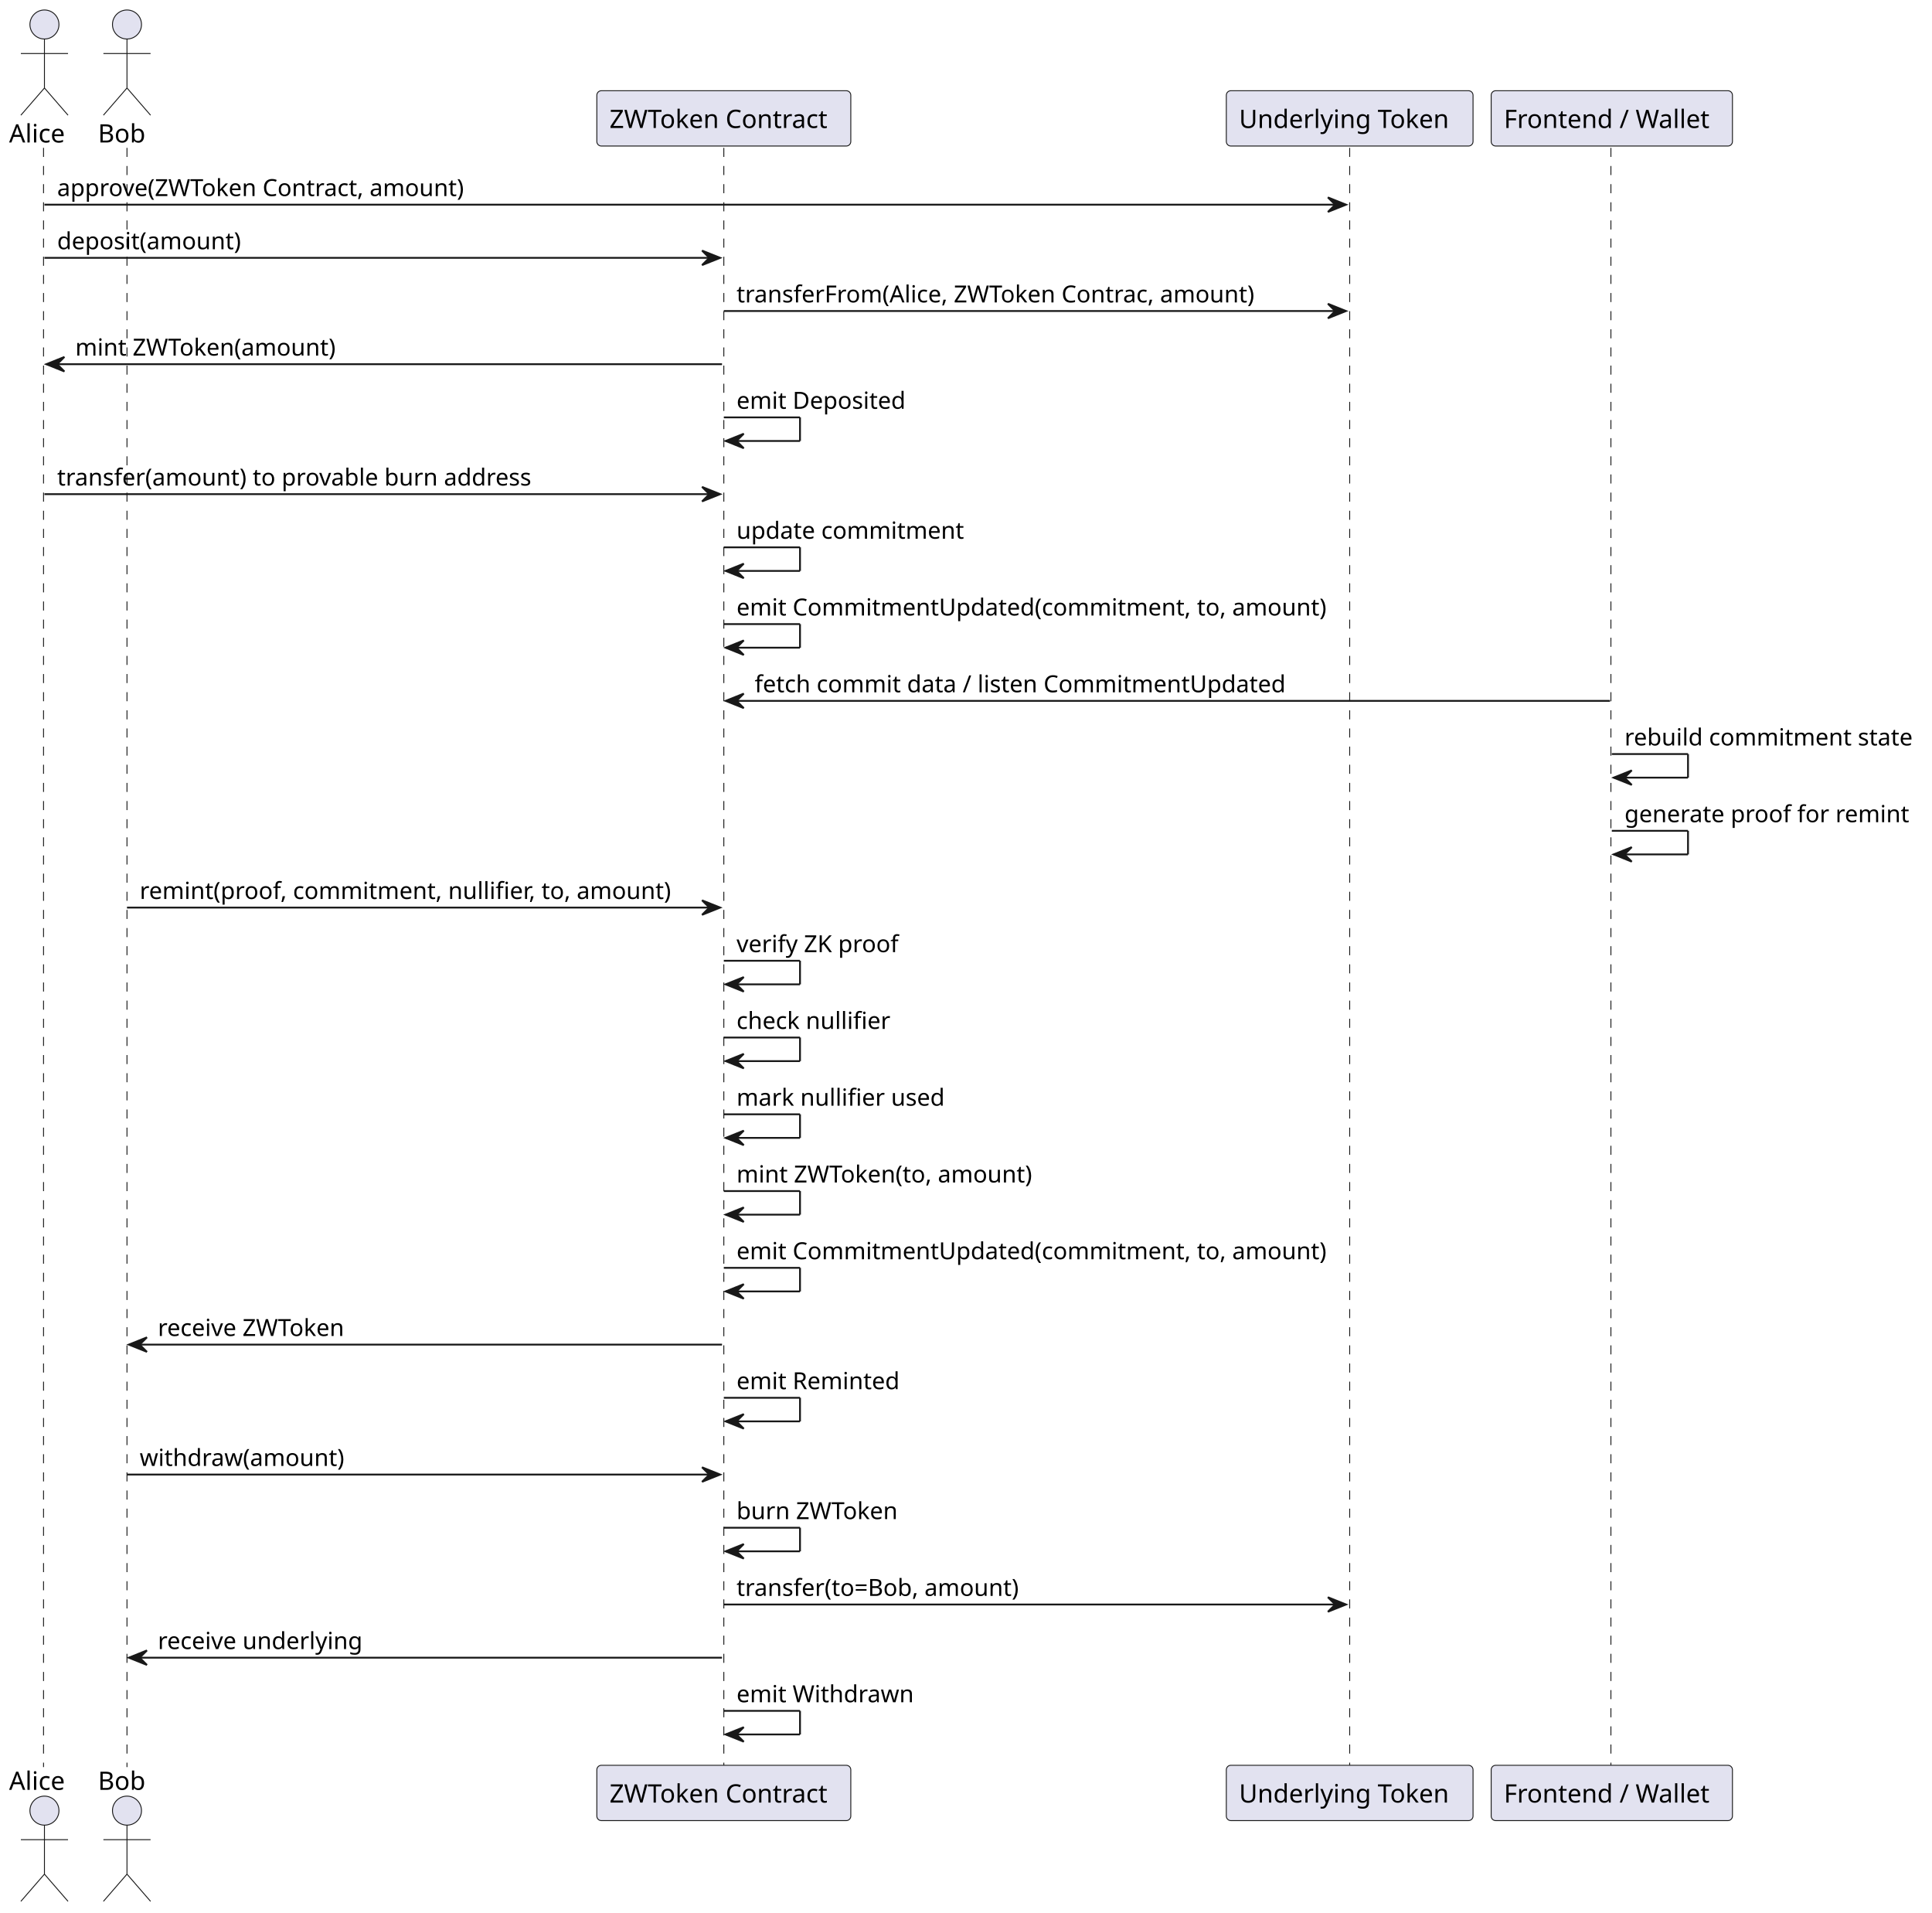
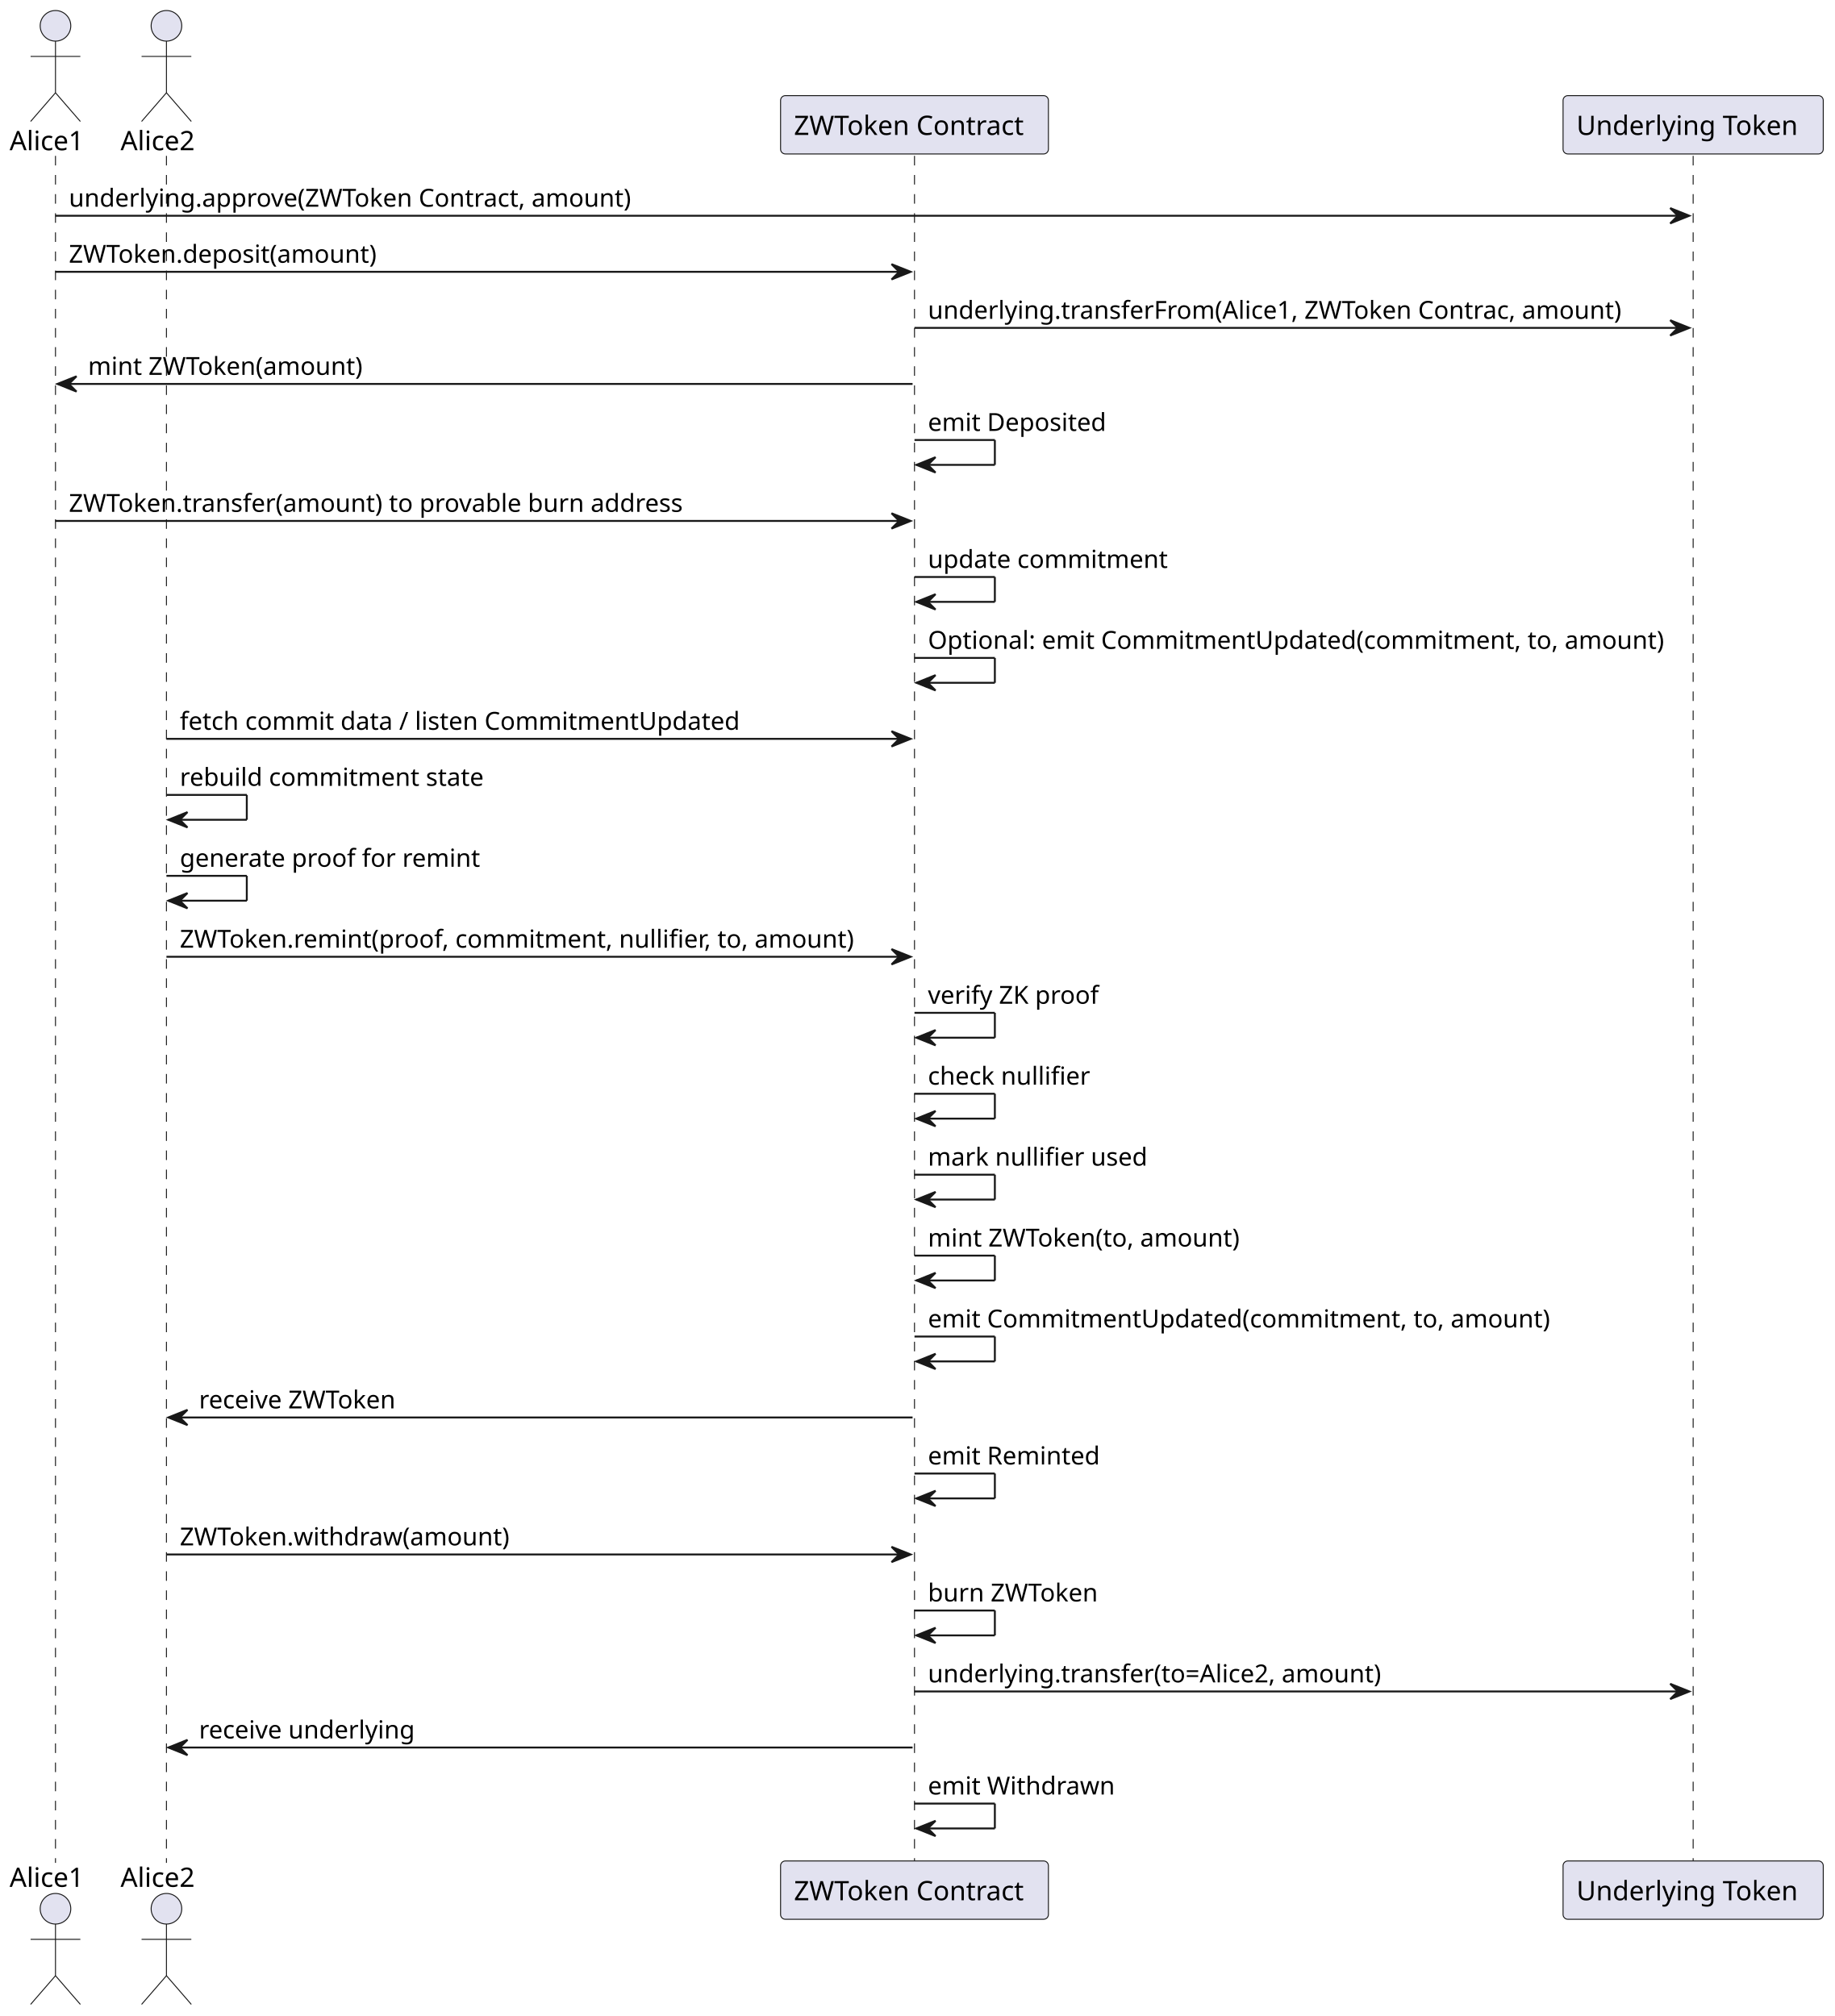
- <svg xmlns="http://www.w3.org/2000/svg" contentStyleType="text/css" height="1054px" preserveAspectRatio="none" style="width:1065px;height:1054px;background:#FFFFFF;" version="1.1" viewBox="0 0 1065 1054" width="1065px" zoomAndPan="magnify">
+ <svg xmlns="http://www.w3.org/2000/svg" contentStyleType="text/css" height="1054px" preserveAspectRatio="none" style="width:959px;height:1054px;background:#FFFFFF;" version="1.1" viewBox="0 0 959 1054" width="959px" zoomAndPan="magnify">
  <defs />
  <g>
-     <line style="stroke:#181818;stroke-width:0.5;stroke-dasharray:5.0,5.0;" x1="24" x2="24" y1="81.488" y2="973.941" />
-     <line style="stroke:#181818;stroke-width:0.5;stroke-dasharray:5.0,5.0;" x1="70" x2="70" y1="81.488" y2="973.941" />
-     <line style="stroke:#181818;stroke-width:0.5;stroke-dasharray:5.0,5.0;" x1="399" x2="399" y1="81.488" y2="973.941" />
-     <line style="stroke:#181818;stroke-width:0.5;stroke-dasharray:5.0,5.0;" x1="744" x2="744" y1="81.488" y2="973.941" />
-     <line style="stroke:#181818;stroke-width:0.5;stroke-dasharray:5.0,5.0;" x1="888" x2="888" y1="81.488" y2="973.941" />
-     <text fill="#000000" font-family="sans-serif" font-size="14" lengthAdjust="spacing" textLength="33" x="5" y="78.535">Alice</text>
-     <ellipse cx="24.5" cy="13.5" fill="#E2E2F0" rx="8" ry="8" style="stroke:#181818;stroke-width:0.5;" />
-     <path d="M24.5,21.5 L24.5,48.5 M11.5,29.5 L37.5,29.5 M24.5,48.5 L11.5,63.5 M24.5,48.5 L37.5,63.5 " fill="none" style="stroke:#181818;stroke-width:0.5;" />
-     <text fill="#000000" font-family="sans-serif" font-size="14" lengthAdjust="spacing" textLength="33" x="5" y="986.477">Alice</text>
-     <ellipse cx="24.5" cy="997.93" fill="#E2E2F0" rx="8" ry="8" style="stroke:#181818;stroke-width:0.5;" />
-     <path d="M24.5,1005.93 L24.5,1032.93 M11.5,1013.93 L37.5,1013.93 M24.5,1032.93 L11.5,1047.93 M24.5,1032.93 L37.5,1047.93 " fill="none" style="stroke:#181818;stroke-width:0.5;" />
-     <text fill="#000000" font-family="sans-serif" font-size="14" lengthAdjust="spacing" textLength="26" x="54" y="78.535">Bob</text>
-     <ellipse cx="70" cy="13.5" fill="#E2E2F0" rx="8" ry="8" style="stroke:#181818;stroke-width:0.5;" />
-     <path d="M70,21.5 L70,48.5 M57,29.5 L83,29.5 M70,48.5 L57,63.5 M70,48.5 L83,63.5 " fill="none" style="stroke:#181818;stroke-width:0.5;" />
-     <text fill="#000000" font-family="sans-serif" font-size="14" lengthAdjust="spacing" textLength="26" x="54" y="986.477">Bob</text>
-     <ellipse cx="70" cy="997.93" fill="#E2E2F0" rx="8" ry="8" style="stroke:#181818;stroke-width:0.5;" />
-     <path d="M70,1005.93 L70,1032.93 M57,1013.93 L83,1013.93 M70,1032.93 L57,1047.93 M70,1032.93 L83,1047.93 " fill="none" style="stroke:#181818;stroke-width:0.5;" />
-     <rect fill="#E2E2F0" height="30.488" rx="2.5" ry="2.5" style="stroke:#181818;stroke-width:0.5;" width="140" x="329" y="50" />
-     <text fill="#000000" font-family="sans-serif" font-size="14" lengthAdjust="spacing" textLength="126" x="336" y="70.535">ZWToken Contract</text>
-     <rect fill="#E2E2F0" height="30.488" rx="2.5" ry="2.5" style="stroke:#181818;stroke-width:0.5;" width="140" x="329" y="972.941" />
-     <text fill="#000000" font-family="sans-serif" font-size="14" lengthAdjust="spacing" textLength="126" x="336" y="993.477">ZWToken Contract</text>
-     <rect fill="#E2E2F0" height="30.488" rx="2.5" ry="2.5" style="stroke:#181818;stroke-width:0.5;" width="136" x="676" y="50" />
-     <text fill="#000000" font-family="sans-serif" font-size="14" lengthAdjust="spacing" textLength="122" x="683" y="70.535">Underlying Token</text>
-     <rect fill="#E2E2F0" height="30.488" rx="2.5" ry="2.5" style="stroke:#181818;stroke-width:0.5;" width="136" x="676" y="972.941" />
-     <text fill="#000000" font-family="sans-serif" font-size="14" lengthAdjust="spacing" textLength="122" x="683" y="993.477">Underlying Token</text>
-     <rect fill="#E2E2F0" height="30.488" rx="2.5" ry="2.5" style="stroke:#181818;stroke-width:0.5;" width="133" x="822" y="50" />
-     <text fill="#000000" font-family="sans-serif" font-size="14" lengthAdjust="spacing" textLength="119" x="829" y="70.535">Frontend / Wallet</text>
-     <rect fill="#E2E2F0" height="30.488" rx="2.5" ry="2.5" style="stroke:#181818;stroke-width:0.5;" width="133" x="822" y="972.941" />
-     <text fill="#000000" font-family="sans-serif" font-size="14" lengthAdjust="spacing" textLength="119" x="829" y="993.477">Frontend / Wallet</text>
-     <polygon fill="#181818" points="732,108.799,742,112.799,732,116.799,736,112.799" style="stroke:#181818;stroke-width:1.0;" />
-     <line style="stroke:#181818;stroke-width:1.0;" x1="24.5" x2="738" y1="112.799" y2="112.799" />
-     <text fill="#000000" font-family="sans-serif" font-size="13" lengthAdjust="spacing" textLength="230" x="31.5" y="108.057">approve(ZWToken Contract, amount)</text>
-     <polygon fill="#181818" points="387,138.109,397,142.109,387,146.109,391,142.109" style="stroke:#181818;stroke-width:1.0;" />
-     <line style="stroke:#181818;stroke-width:1.0;" x1="24.5" x2="393" y1="142.109" y2="142.109" />
-     <text fill="#000000" font-family="sans-serif" font-size="13" lengthAdjust="spacing" textLength="103" x="31.5" y="137.367">deposit(amount)</text>
-     <polygon fill="#181818" points="732,167.42,742,171.42,732,175.42,736,171.42" style="stroke:#181818;stroke-width:1.0;" />
-     <line style="stroke:#181818;stroke-width:1.0;" x1="399" x2="738" y1="171.42" y2="171.42" />
-     <text fill="#000000" font-family="sans-serif" font-size="13" lengthAdjust="spacing" textLength="295" x="406" y="166.678">transferFrom(Alice, ZWToken Contrac, amount)</text>
-     <polygon fill="#181818" points="35.5,196.731,25.5,200.731,35.5,204.731,31.5,200.731" style="stroke:#181818;stroke-width:1.0;" />
-     <line style="stroke:#181818;stroke-width:1.0;" x1="29.5" x2="398" y1="200.731" y2="200.731" />
-     <text fill="#000000" font-family="sans-serif" font-size="13" lengthAdjust="spacing" textLength="147" x="41.5" y="195.988">mint ZWToken(amount)</text>
-     <line style="stroke:#181818;stroke-width:1.0;" x1="399" x2="441" y1="230.041" y2="230.041" />
-     <line style="stroke:#181818;stroke-width:1.0;" x1="441" x2="441" y1="230.041" y2="243.041" />
-     <line style="stroke:#181818;stroke-width:1.0;" x1="400" x2="441" y1="243.041" y2="243.041" />
-     <polygon fill="#181818" points="410,239.041,400,243.041,410,247.041,406,243.041" style="stroke:#181818;stroke-width:1.0;" />
-     <text fill="#000000" font-family="sans-serif" font-size="13" lengthAdjust="spacing" textLength="96" x="406" y="225.299">emit Deposited</text>
-     <polygon fill="#181818" points="387,268.352,397,272.352,387,276.352,391,272.352" style="stroke:#181818;stroke-width:1.0;" />
-     <line style="stroke:#181818;stroke-width:1.0;" x1="24.5" x2="393" y1="272.352" y2="272.352" />
-     <text fill="#000000" font-family="sans-serif" font-size="13" lengthAdjust="spacing" textLength="266" x="31.5" y="267.609">transfer(amount) to provable burn address</text>
-     <line style="stroke:#181818;stroke-width:1.0;" x1="399" x2="441" y1="301.662" y2="301.662" />
-     <line style="stroke:#181818;stroke-width:1.0;" x1="441" x2="441" y1="301.662" y2="314.662" />
-     <line style="stroke:#181818;stroke-width:1.0;" x1="400" x2="441" y1="314.662" y2="314.662" />
-     <polygon fill="#181818" points="410,310.662,400,314.662,410,318.662,406,314.662" style="stroke:#181818;stroke-width:1.0;" />
-     <text fill="#000000" font-family="sans-serif" font-size="13" lengthAdjust="spacing" textLength="127" x="406" y="296.92">update commitment</text>
-     <line style="stroke:#181818;stroke-width:1.0;" x1="399" x2="441" y1="343.973" y2="343.973" />
-     <line style="stroke:#181818;stroke-width:1.0;" x1="441" x2="441" y1="343.973" y2="356.973" />
-     <line style="stroke:#181818;stroke-width:1.0;" x1="400" x2="441" y1="356.973" y2="356.973" />
-     <polygon fill="#181818" points="410,352.973,400,356.973,410,360.973,406,356.973" style="stroke:#181818;stroke-width:1.0;" />
-     <text fill="#000000" font-family="sans-serif" font-size="13" lengthAdjust="spacing" textLength="331" x="406" y="339.231">emit CommitmentUpdated(commitment, to, amount)</text>
-     <polygon fill="#181818" points="410,382.283,400,386.283,410,390.283,406,386.283" style="stroke:#181818;stroke-width:1.0;" />
-     <line style="stroke:#181818;stroke-width:1.0;" x1="404" x2="887.5" y1="386.283" y2="386.283" />
-     <text fill="#000000" font-family="sans-serif" font-size="13" lengthAdjust="spacing" textLength="303" x="416" y="381.541">fetch commit data / listen CommitmentUpdated</text>
-     <line style="stroke:#181818;stroke-width:1.0;" x1="888.5" x2="930.5" y1="415.594" y2="415.594" />
-     <line style="stroke:#181818;stroke-width:1.0;" x1="930.5" x2="930.5" y1="415.594" y2="428.594" />
-     <line style="stroke:#181818;stroke-width:1.0;" x1="889.5" x2="930.5" y1="428.594" y2="428.594" />
-     <polygon fill="#181818" points="899.5,424.594,889.5,428.594,899.5,432.594,895.5,428.594" style="stroke:#181818;stroke-width:1.0;" />
-     <text fill="#000000" font-family="sans-serif" font-size="13" lengthAdjust="spacing" textLength="163" x="895.5" y="410.852">rebuild commitment state</text>
-     <line style="stroke:#181818;stroke-width:1.0;" x1="888.5" x2="930.5" y1="457.904" y2="457.904" />
-     <line style="stroke:#181818;stroke-width:1.0;" x1="930.5" x2="930.5" y1="457.904" y2="470.904" />
-     <line style="stroke:#181818;stroke-width:1.0;" x1="889.5" x2="930.5" y1="470.904" y2="470.904" />
-     <polygon fill="#181818" points="899.5,466.904,889.5,470.904,899.5,474.904,895.5,470.904" style="stroke:#181818;stroke-width:1.0;" />
-     <text fill="#000000" font-family="sans-serif" font-size="13" lengthAdjust="spacing" textLength="159" x="895.5" y="453.162">generate proof for remint</text>
-     <polygon fill="#181818" points="387,496.215,397,500.215,387,504.215,391,500.215" style="stroke:#181818;stroke-width:1.0;" />
-     <line style="stroke:#181818;stroke-width:1.0;" x1="70" x2="393" y1="500.215" y2="500.215" />
-     <text fill="#000000" font-family="sans-serif" font-size="13" lengthAdjust="spacing" textLength="305" x="77" y="495.473">remint(proof, commitment, nullifier, to, amount)</text>
-     <line style="stroke:#181818;stroke-width:1.0;" x1="399" x2="441" y1="529.525" y2="529.525" />
-     <line style="stroke:#181818;stroke-width:1.0;" x1="441" x2="441" y1="529.525" y2="542.525" />
-     <line style="stroke:#181818;stroke-width:1.0;" x1="400" x2="441" y1="542.525" y2="542.525" />
-     <polygon fill="#181818" points="410,538.525,400,542.525,410,546.525,406,542.525" style="stroke:#181818;stroke-width:1.0;" />
-     <text fill="#000000" font-family="sans-serif" font-size="13" lengthAdjust="spacing" textLength="93" x="406" y="524.783">verify ZK proof</text>
-     <line style="stroke:#181818;stroke-width:1.0;" x1="399" x2="441" y1="571.836" y2="571.836" />
-     <line style="stroke:#181818;stroke-width:1.0;" x1="441" x2="441" y1="571.836" y2="584.836" />
-     <line style="stroke:#181818;stroke-width:1.0;" x1="400" x2="441" y1="584.836" y2="584.836" />
-     <polygon fill="#181818" points="410,580.836,400,584.836,410,588.836,406,584.836" style="stroke:#181818;stroke-width:1.0;" />
-     <text fill="#000000" font-family="sans-serif" font-size="13" lengthAdjust="spacing" textLength="90" x="406" y="567.094">check nullifier</text>
-     <line style="stroke:#181818;stroke-width:1.0;" x1="399" x2="441" y1="614.146" y2="614.146" />
-     <line style="stroke:#181818;stroke-width:1.0;" x1="441" x2="441" y1="614.146" y2="627.146" />
-     <line style="stroke:#181818;stroke-width:1.0;" x1="400" x2="441" y1="627.146" y2="627.146" />
-     <polygon fill="#181818" points="410,623.146,400,627.146,410,631.146,406,627.146" style="stroke:#181818;stroke-width:1.0;" />
-     <text fill="#000000" font-family="sans-serif" font-size="13" lengthAdjust="spacing" textLength="119" x="406" y="609.404">mark nullifier used</text>
-     <line style="stroke:#181818;stroke-width:1.0;" x1="399" x2="441" y1="656.457" y2="656.457" />
-     <line style="stroke:#181818;stroke-width:1.0;" x1="441" x2="441" y1="656.457" y2="669.457" />
-     <line style="stroke:#181818;stroke-width:1.0;" x1="400" x2="441" y1="669.457" y2="669.457" />
-     <polygon fill="#181818" points="410,665.457,400,669.457,410,673.457,406,669.457" style="stroke:#181818;stroke-width:1.0;" />
-     <text fill="#000000" font-family="sans-serif" font-size="13" lengthAdjust="spacing" textLength="168" x="406" y="651.715">mint ZWToken(to, amount)</text>
-     <line style="stroke:#181818;stroke-width:1.0;" x1="399" x2="441" y1="698.768" y2="698.768" />
-     <line style="stroke:#181818;stroke-width:1.0;" x1="441" x2="441" y1="698.768" y2="711.768" />
-     <line style="stroke:#181818;stroke-width:1.0;" x1="400" x2="441" y1="711.768" y2="711.768" />
-     <polygon fill="#181818" points="410,707.768,400,711.768,410,715.768,406,711.768" style="stroke:#181818;stroke-width:1.0;" />
-     <text fill="#000000" font-family="sans-serif" font-size="13" lengthAdjust="spacing" textLength="331" x="406" y="694.025">emit CommitmentUpdated(commitment, to, amount)</text>
-     <polygon fill="#181818" points="81,737.078,71,741.078,81,745.078,77,741.078" style="stroke:#181818;stroke-width:1.0;" />
-     <line style="stroke:#181818;stroke-width:1.0;" x1="75" x2="398" y1="741.078" y2="741.078" />
-     <text fill="#000000" font-family="sans-serif" font-size="13" lengthAdjust="spacing" textLength="106" x="87" y="736.336">receive ZWToken</text>
-     <line style="stroke:#181818;stroke-width:1.0;" x1="399" x2="441" y1="770.389" y2="770.389" />
-     <line style="stroke:#181818;stroke-width:1.0;" x1="441" x2="441" y1="770.389" y2="783.389" />
-     <line style="stroke:#181818;stroke-width:1.0;" x1="400" x2="441" y1="783.389" y2="783.389" />
-     <polygon fill="#181818" points="410,779.389,400,783.389,410,787.389,406,783.389" style="stroke:#181818;stroke-width:1.0;" />
-     <text fill="#000000" font-family="sans-serif" font-size="13" lengthAdjust="spacing" textLength="91" x="406" y="765.646">emit Reminted</text>
-     <polygon fill="#181818" points="387,808.699,397,812.699,387,816.699,391,812.699" style="stroke:#181818;stroke-width:1.0;" />
-     <line style="stroke:#181818;stroke-width:1.0;" x1="70" x2="393" y1="812.699" y2="812.699" />
-     <text fill="#000000" font-family="sans-serif" font-size="13" lengthAdjust="spacing" textLength="113" x="77" y="807.957">withdraw(amount)</text>
-     <line style="stroke:#181818;stroke-width:1.0;" x1="399" x2="441" y1="842.01" y2="842.01" />
-     <line style="stroke:#181818;stroke-width:1.0;" x1="441" x2="441" y1="842.01" y2="855.01" />
-     <line style="stroke:#181818;stroke-width:1.0;" x1="400" x2="441" y1="855.01" y2="855.01" />
-     <polygon fill="#181818" points="410,851.01,400,855.01,410,859.01,406,855.01" style="stroke:#181818;stroke-width:1.0;" />
-     <text fill="#000000" font-family="sans-serif" font-size="13" lengthAdjust="spacing" textLength="91" x="406" y="837.268">burn ZWToken</text>
-     <polygon fill="#181818" points="732,880.32,742,884.32,732,888.32,736,884.32" style="stroke:#181818;stroke-width:1.0;" />
-     <line style="stroke:#181818;stroke-width:1.0;" x1="399" x2="738" y1="884.32" y2="884.32" />
-     <text fill="#000000" font-family="sans-serif" font-size="13" lengthAdjust="spacing" textLength="159" x="406" y="879.578">transfer(to=Bob, amount)</text>
-     <polygon fill="#181818" points="81,909.631,71,913.631,81,917.631,77,913.631" style="stroke:#181818;stroke-width:1.0;" />
-     <line style="stroke:#181818;stroke-width:1.0;" x1="75" x2="398" y1="913.631" y2="913.631" />
-     <text fill="#000000" font-family="sans-serif" font-size="13" lengthAdjust="spacing" textLength="115" x="87" y="908.889">receive underlying</text>
-     <line style="stroke:#181818;stroke-width:1.0;" x1="399" x2="441" y1="942.941" y2="942.941" />
-     <line style="stroke:#181818;stroke-width:1.0;" x1="441" x2="441" y1="942.941" y2="955.941" />
-     <line style="stroke:#181818;stroke-width:1.0;" x1="400" x2="441" y1="955.941" y2="955.941" />
-     <polygon fill="#181818" points="410,951.941,400,955.941,410,959.941,406,955.941" style="stroke:#181818;stroke-width:1.0;" />
-     <text fill="#000000" font-family="sans-serif" font-size="13" lengthAdjust="spacing" textLength="98" x="406" y="938.199">emit Withdrawn</text>
+     <line style="stroke:#181818;stroke-width:0.5;stroke-dasharray:5.0,5.0;" x1="29" x2="29" y1="81.488" y2="973.941" />
+     <line style="stroke:#181818;stroke-width:0.5;stroke-dasharray:5.0,5.0;" x1="87" x2="87" y1="81.488" y2="973.941" />
+     <line style="stroke:#181818;stroke-width:0.5;stroke-dasharray:5.0,5.0;" x1="478" x2="478" y1="81.488" y2="973.941" />
+     <line style="stroke:#181818;stroke-width:0.5;stroke-dasharray:5.0,5.0;" x1="885" x2="885" y1="81.488" y2="973.941" />
+     <text fill="#000000" font-family="sans-serif" font-size="14" lengthAdjust="spacing" textLength="42" x="5" y="78.535">Alice1</text>
+     <ellipse cx="29" cy="13.5" fill="#E2E2F0" rx="8" ry="8" style="stroke:#181818;stroke-width:0.5;" />
+     <path d="M29,21.5 L29,48.5 M16,29.5 L42,29.5 M29,48.5 L16,63.5 M29,48.5 L42,63.5 " fill="none" style="stroke:#181818;stroke-width:0.5;" />
+     <text fill="#000000" font-family="sans-serif" font-size="14" lengthAdjust="spacing" textLength="42" x="5" y="986.477">Alice1</text>
+     <ellipse cx="29" cy="997.93" fill="#E2E2F0" rx="8" ry="8" style="stroke:#181818;stroke-width:0.5;" />
+     <path d="M29,1005.93 L29,1032.93 M16,1013.93 L42,1013.93 M29,1032.93 L16,1047.93 M29,1032.93 L42,1047.93 " fill="none" style="stroke:#181818;stroke-width:0.5;" />
+     <text fill="#000000" font-family="sans-serif" font-size="14" lengthAdjust="spacing" textLength="42" x="63" y="78.535">Alice2</text>
+     <ellipse cx="87" cy="13.5" fill="#E2E2F0" rx="8" ry="8" style="stroke:#181818;stroke-width:0.5;" />
+     <path d="M87,21.5 L87,48.5 M74,29.5 L100,29.5 M87,48.5 L74,63.5 M87,48.5 L100,63.5 " fill="none" style="stroke:#181818;stroke-width:0.5;" />
+     <text fill="#000000" font-family="sans-serif" font-size="14" lengthAdjust="spacing" textLength="42" x="63" y="986.477">Alice2</text>
+     <ellipse cx="87" cy="997.93" fill="#E2E2F0" rx="8" ry="8" style="stroke:#181818;stroke-width:0.5;" />
+     <path d="M87,1005.93 L87,1032.93 M74,1013.93 L100,1013.93 M87,1032.93 L74,1047.93 M87,1032.93 L100,1047.93 " fill="none" style="stroke:#181818;stroke-width:0.5;" />
+     <rect fill="#E2E2F0" height="30.488" rx="2.5" ry="2.5" style="stroke:#181818;stroke-width:0.5;" width="140" x="408" y="50" />
+     <text fill="#000000" font-family="sans-serif" font-size="14" lengthAdjust="spacing" textLength="126" x="415" y="70.535">ZWToken Contract</text>
+     <rect fill="#E2E2F0" height="30.488" rx="2.5" ry="2.5" style="stroke:#181818;stroke-width:0.5;" width="140" x="408" y="972.941" />
+     <text fill="#000000" font-family="sans-serif" font-size="14" lengthAdjust="spacing" textLength="126" x="415" y="993.477">ZWToken Contract</text>
+     <rect fill="#E2E2F0" height="30.488" rx="2.5" ry="2.5" style="stroke:#181818;stroke-width:0.5;" width="136" x="817" y="50" />
+     <text fill="#000000" font-family="sans-serif" font-size="14" lengthAdjust="spacing" textLength="122" x="824" y="70.535">Underlying Token</text>
+     <rect fill="#E2E2F0" height="30.488" rx="2.5" ry="2.5" style="stroke:#181818;stroke-width:0.5;" width="136" x="817" y="972.941" />
+     <text fill="#000000" font-family="sans-serif" font-size="14" lengthAdjust="spacing" textLength="122" x="824" y="993.477">Underlying Token</text>
+     <polygon fill="#181818" points="873,108.799,883,112.799,873,116.799,877,112.799" style="stroke:#181818;stroke-width:1.0;" />
+     <line style="stroke:#181818;stroke-width:1.0;" x1="29" x2="879" y1="112.799" y2="112.799" />
+     <text fill="#000000" font-family="sans-serif" font-size="13" lengthAdjust="spacing" textLength="301" x="36" y="108.057">underlying.approve(ZWToken Contract, amount)</text>
+     <polygon fill="#181818" points="466,138.109,476,142.109,466,146.109,470,142.109" style="stroke:#181818;stroke-width:1.0;" />
+     <line style="stroke:#181818;stroke-width:1.0;" x1="29" x2="472" y1="142.109" y2="142.109" />
+     <text fill="#000000" font-family="sans-serif" font-size="13" lengthAdjust="spacing" textLength="165" x="36" y="137.367">ZWToken.deposit(amount)</text>
+     <polygon fill="#181818" points="873,167.42,883,171.42,873,175.42,877,171.42" style="stroke:#181818;stroke-width:1.0;" />
+     <line style="stroke:#181818;stroke-width:1.0;" x1="478" x2="879" y1="171.42" y2="171.42" />
+     <text fill="#000000" font-family="sans-serif" font-size="13" lengthAdjust="spacing" textLength="374" x="485" y="166.678">underlying.transferFrom(Alice1, ZWToken Contrac, amount)</text>
+     <polygon fill="#181818" points="40,196.731,30,200.731,40,204.731,36,200.731" style="stroke:#181818;stroke-width:1.0;" />
+     <line style="stroke:#181818;stroke-width:1.0;" x1="34" x2="477" y1="200.731" y2="200.731" />
+     <text fill="#000000" font-family="sans-serif" font-size="13" lengthAdjust="spacing" textLength="147" x="46" y="195.988">mint ZWToken(amount)</text>
+     <line style="stroke:#181818;stroke-width:1.0;" x1="478" x2="520" y1="230.041" y2="230.041" />
+     <line style="stroke:#181818;stroke-width:1.0;" x1="520" x2="520" y1="230.041" y2="243.041" />
+     <line style="stroke:#181818;stroke-width:1.0;" x1="479" x2="520" y1="243.041" y2="243.041" />
+     <polygon fill="#181818" points="489,239.041,479,243.041,489,247.041,485,243.041" style="stroke:#181818;stroke-width:1.0;" />
+     <text fill="#000000" font-family="sans-serif" font-size="13" lengthAdjust="spacing" textLength="96" x="485" y="225.299">emit Deposited</text>
+     <polygon fill="#181818" points="466,268.352,476,272.352,466,276.352,470,272.352" style="stroke:#181818;stroke-width:1.0;" />
+     <line style="stroke:#181818;stroke-width:1.0;" x1="29" x2="472" y1="272.352" y2="272.352" />
+     <text fill="#000000" font-family="sans-serif" font-size="13" lengthAdjust="spacing" textLength="328" x="36" y="267.609">ZWToken.transfer(amount) to provable burn address</text>
+     <line style="stroke:#181818;stroke-width:1.0;" x1="478" x2="520" y1="301.662" y2="301.662" />
+     <line style="stroke:#181818;stroke-width:1.0;" x1="520" x2="520" y1="301.662" y2="314.662" />
+     <line style="stroke:#181818;stroke-width:1.0;" x1="479" x2="520" y1="314.662" y2="314.662" />
+     <polygon fill="#181818" points="489,310.662,479,314.662,489,318.662,485,314.662" style="stroke:#181818;stroke-width:1.0;" />
+     <text fill="#000000" font-family="sans-serif" font-size="13" lengthAdjust="spacing" textLength="127" x="485" y="296.92">update commitment</text>
+     <line style="stroke:#181818;stroke-width:1.0;" x1="478" x2="520" y1="343.973" y2="343.973" />
+     <line style="stroke:#181818;stroke-width:1.0;" x1="520" x2="520" y1="343.973" y2="356.973" />
+     <line style="stroke:#181818;stroke-width:1.0;" x1="479" x2="520" y1="356.973" y2="356.973" />
+     <polygon fill="#181818" points="489,352.973,479,356.973,489,360.973,485,356.973" style="stroke:#181818;stroke-width:1.0;" />
+     <text fill="#000000" font-family="sans-serif" font-size="13" lengthAdjust="spacing" textLength="393" x="485" y="339.231">Optional: emit CommitmentUpdated(commitment, to, amount)</text>
+     <polygon fill="#181818" points="466,382.283,476,386.283,466,390.283,470,386.283" style="stroke:#181818;stroke-width:1.0;" />
+     <line style="stroke:#181818;stroke-width:1.0;" x1="87" x2="472" y1="386.283" y2="386.283" />
+     <text fill="#000000" font-family="sans-serif" font-size="13" lengthAdjust="spacing" textLength="303" x="94" y="381.541">fetch commit data / listen CommitmentUpdated</text>
+     <line style="stroke:#181818;stroke-width:1.0;" x1="87" x2="129" y1="415.594" y2="415.594" />
+     <line style="stroke:#181818;stroke-width:1.0;" x1="129" x2="129" y1="415.594" y2="428.594" />
+     <line style="stroke:#181818;stroke-width:1.0;" x1="88" x2="129" y1="428.594" y2="428.594" />
+     <polygon fill="#181818" points="98,424.594,88,428.594,98,432.594,94,428.594" style="stroke:#181818;stroke-width:1.0;" />
+     <text fill="#000000" font-family="sans-serif" font-size="13" lengthAdjust="spacing" textLength="163" x="94" y="410.852">rebuild commitment state</text>
+     <line style="stroke:#181818;stroke-width:1.0;" x1="87" x2="129" y1="457.904" y2="457.904" />
+     <line style="stroke:#181818;stroke-width:1.0;" x1="129" x2="129" y1="457.904" y2="470.904" />
+     <line style="stroke:#181818;stroke-width:1.0;" x1="88" x2="129" y1="470.904" y2="470.904" />
+     <polygon fill="#181818" points="98,466.904,88,470.904,98,474.904,94,470.904" style="stroke:#181818;stroke-width:1.0;" />
+     <text fill="#000000" font-family="sans-serif" font-size="13" lengthAdjust="spacing" textLength="159" x="94" y="453.162">generate proof for remint</text>
+     <polygon fill="#181818" points="466,496.215,476,500.215,466,504.215,470,500.215" style="stroke:#181818;stroke-width:1.0;" />
+     <line style="stroke:#181818;stroke-width:1.0;" x1="87" x2="472" y1="500.215" y2="500.215" />
+     <text fill="#000000" font-family="sans-serif" font-size="13" lengthAdjust="spacing" textLength="367" x="94" y="495.473">ZWToken.remint(proof, commitment, nullifier, to, amount)</text>
+     <line style="stroke:#181818;stroke-width:1.0;" x1="478" x2="520" y1="529.525" y2="529.525" />
+     <line style="stroke:#181818;stroke-width:1.0;" x1="520" x2="520" y1="529.525" y2="542.525" />
+     <line style="stroke:#181818;stroke-width:1.0;" x1="479" x2="520" y1="542.525" y2="542.525" />
+     <polygon fill="#181818" points="489,538.525,479,542.525,489,546.525,485,542.525" style="stroke:#181818;stroke-width:1.0;" />
+     <text fill="#000000" font-family="sans-serif" font-size="13" lengthAdjust="spacing" textLength="93" x="485" y="524.783">verify ZK proof</text>
+     <line style="stroke:#181818;stroke-width:1.0;" x1="478" x2="520" y1="571.836" y2="571.836" />
+     <line style="stroke:#181818;stroke-width:1.0;" x1="520" x2="520" y1="571.836" y2="584.836" />
+     <line style="stroke:#181818;stroke-width:1.0;" x1="479" x2="520" y1="584.836" y2="584.836" />
+     <polygon fill="#181818" points="489,580.836,479,584.836,489,588.836,485,584.836" style="stroke:#181818;stroke-width:1.0;" />
+     <text fill="#000000" font-family="sans-serif" font-size="13" lengthAdjust="spacing" textLength="90" x="485" y="567.094">check nullifier</text>
+     <line style="stroke:#181818;stroke-width:1.0;" x1="478" x2="520" y1="614.146" y2="614.146" />
+     <line style="stroke:#181818;stroke-width:1.0;" x1="520" x2="520" y1="614.146" y2="627.146" />
+     <line style="stroke:#181818;stroke-width:1.0;" x1="479" x2="520" y1="627.146" y2="627.146" />
+     <polygon fill="#181818" points="489,623.146,479,627.146,489,631.146,485,627.146" style="stroke:#181818;stroke-width:1.0;" />
+     <text fill="#000000" font-family="sans-serif" font-size="13" lengthAdjust="spacing" textLength="119" x="485" y="609.404">mark nullifier used</text>
+     <line style="stroke:#181818;stroke-width:1.0;" x1="478" x2="520" y1="656.457" y2="656.457" />
+     <line style="stroke:#181818;stroke-width:1.0;" x1="520" x2="520" y1="656.457" y2="669.457" />
+     <line style="stroke:#181818;stroke-width:1.0;" x1="479" x2="520" y1="669.457" y2="669.457" />
+     <polygon fill="#181818" points="489,665.457,479,669.457,489,673.457,485,669.457" style="stroke:#181818;stroke-width:1.0;" />
+     <text fill="#000000" font-family="sans-serif" font-size="13" lengthAdjust="spacing" textLength="168" x="485" y="651.715">mint ZWToken(to, amount)</text>
+     <line style="stroke:#181818;stroke-width:1.0;" x1="478" x2="520" y1="698.768" y2="698.768" />
+     <line style="stroke:#181818;stroke-width:1.0;" x1="520" x2="520" y1="698.768" y2="711.768" />
+     <line style="stroke:#181818;stroke-width:1.0;" x1="479" x2="520" y1="711.768" y2="711.768" />
+     <polygon fill="#181818" points="489,707.768,479,711.768,489,715.768,485,711.768" style="stroke:#181818;stroke-width:1.0;" />
+     <text fill="#000000" font-family="sans-serif" font-size="13" lengthAdjust="spacing" textLength="331" x="485" y="694.025">emit CommitmentUpdated(commitment, to, amount)</text>
+     <polygon fill="#181818" points="98,737.078,88,741.078,98,745.078,94,741.078" style="stroke:#181818;stroke-width:1.0;" />
+     <line style="stroke:#181818;stroke-width:1.0;" x1="92" x2="477" y1="741.078" y2="741.078" />
+     <text fill="#000000" font-family="sans-serif" font-size="13" lengthAdjust="spacing" textLength="106" x="104" y="736.336">receive ZWToken</text>
+     <line style="stroke:#181818;stroke-width:1.0;" x1="478" x2="520" y1="770.389" y2="770.389" />
+     <line style="stroke:#181818;stroke-width:1.0;" x1="520" x2="520" y1="770.389" y2="783.389" />
+     <line style="stroke:#181818;stroke-width:1.0;" x1="479" x2="520" y1="783.389" y2="783.389" />
+     <polygon fill="#181818" points="489,779.389,479,783.389,489,787.389,485,783.389" style="stroke:#181818;stroke-width:1.0;" />
+     <text fill="#000000" font-family="sans-serif" font-size="13" lengthAdjust="spacing" textLength="91" x="485" y="765.646">emit Reminted</text>
+     <polygon fill="#181818" points="466,808.699,476,812.699,466,816.699,470,812.699" style="stroke:#181818;stroke-width:1.0;" />
+     <line style="stroke:#181818;stroke-width:1.0;" x1="87" x2="472" y1="812.699" y2="812.699" />
+     <text fill="#000000" font-family="sans-serif" font-size="13" lengthAdjust="spacing" textLength="175" x="94" y="807.957">ZWToken.withdraw(amount)</text>
+     <line style="stroke:#181818;stroke-width:1.0;" x1="478" x2="520" y1="842.01" y2="842.01" />
+     <line style="stroke:#181818;stroke-width:1.0;" x1="520" x2="520" y1="842.01" y2="855.01" />
+     <line style="stroke:#181818;stroke-width:1.0;" x1="479" x2="520" y1="855.01" y2="855.01" />
+     <polygon fill="#181818" points="489,851.01,479,855.01,489,859.01,485,855.01" style="stroke:#181818;stroke-width:1.0;" />
+     <text fill="#000000" font-family="sans-serif" font-size="13" lengthAdjust="spacing" textLength="91" x="485" y="837.268">burn ZWToken</text>
+     <polygon fill="#181818" points="873,880.32,883,884.32,873,888.32,877,884.32" style="stroke:#181818;stroke-width:1.0;" />
+     <line style="stroke:#181818;stroke-width:1.0;" x1="478" x2="879" y1="884.32" y2="884.32" />
+     <text fill="#000000" font-family="sans-serif" font-size="13" lengthAdjust="spacing" textLength="246" x="485" y="879.578">underlying.transfer(to=Alice2, amount)</text>
+     <polygon fill="#181818" points="98,909.631,88,913.631,98,917.631,94,913.631" style="stroke:#181818;stroke-width:1.0;" />
+     <line style="stroke:#181818;stroke-width:1.0;" x1="92" x2="477" y1="913.631" y2="913.631" />
+     <text fill="#000000" font-family="sans-serif" font-size="13" lengthAdjust="spacing" textLength="115" x="104" y="908.889">receive underlying</text>
+     <line style="stroke:#181818;stroke-width:1.0;" x1="478" x2="520" y1="942.941" y2="942.941" />
+     <line style="stroke:#181818;stroke-width:1.0;" x1="520" x2="520" y1="942.941" y2="955.941" />
+     <line style="stroke:#181818;stroke-width:1.0;" x1="479" x2="520" y1="955.941" y2="955.941" />
+     <polygon fill="#181818" points="489,951.941,479,955.941,489,959.941,485,955.941" style="stroke:#181818;stroke-width:1.0;" />
+     <text fill="#000000" font-family="sans-serif" font-size="13" lengthAdjust="spacing" textLength="98" x="485" y="938.199">emit Withdrawn</text>
  </g>
</svg>
